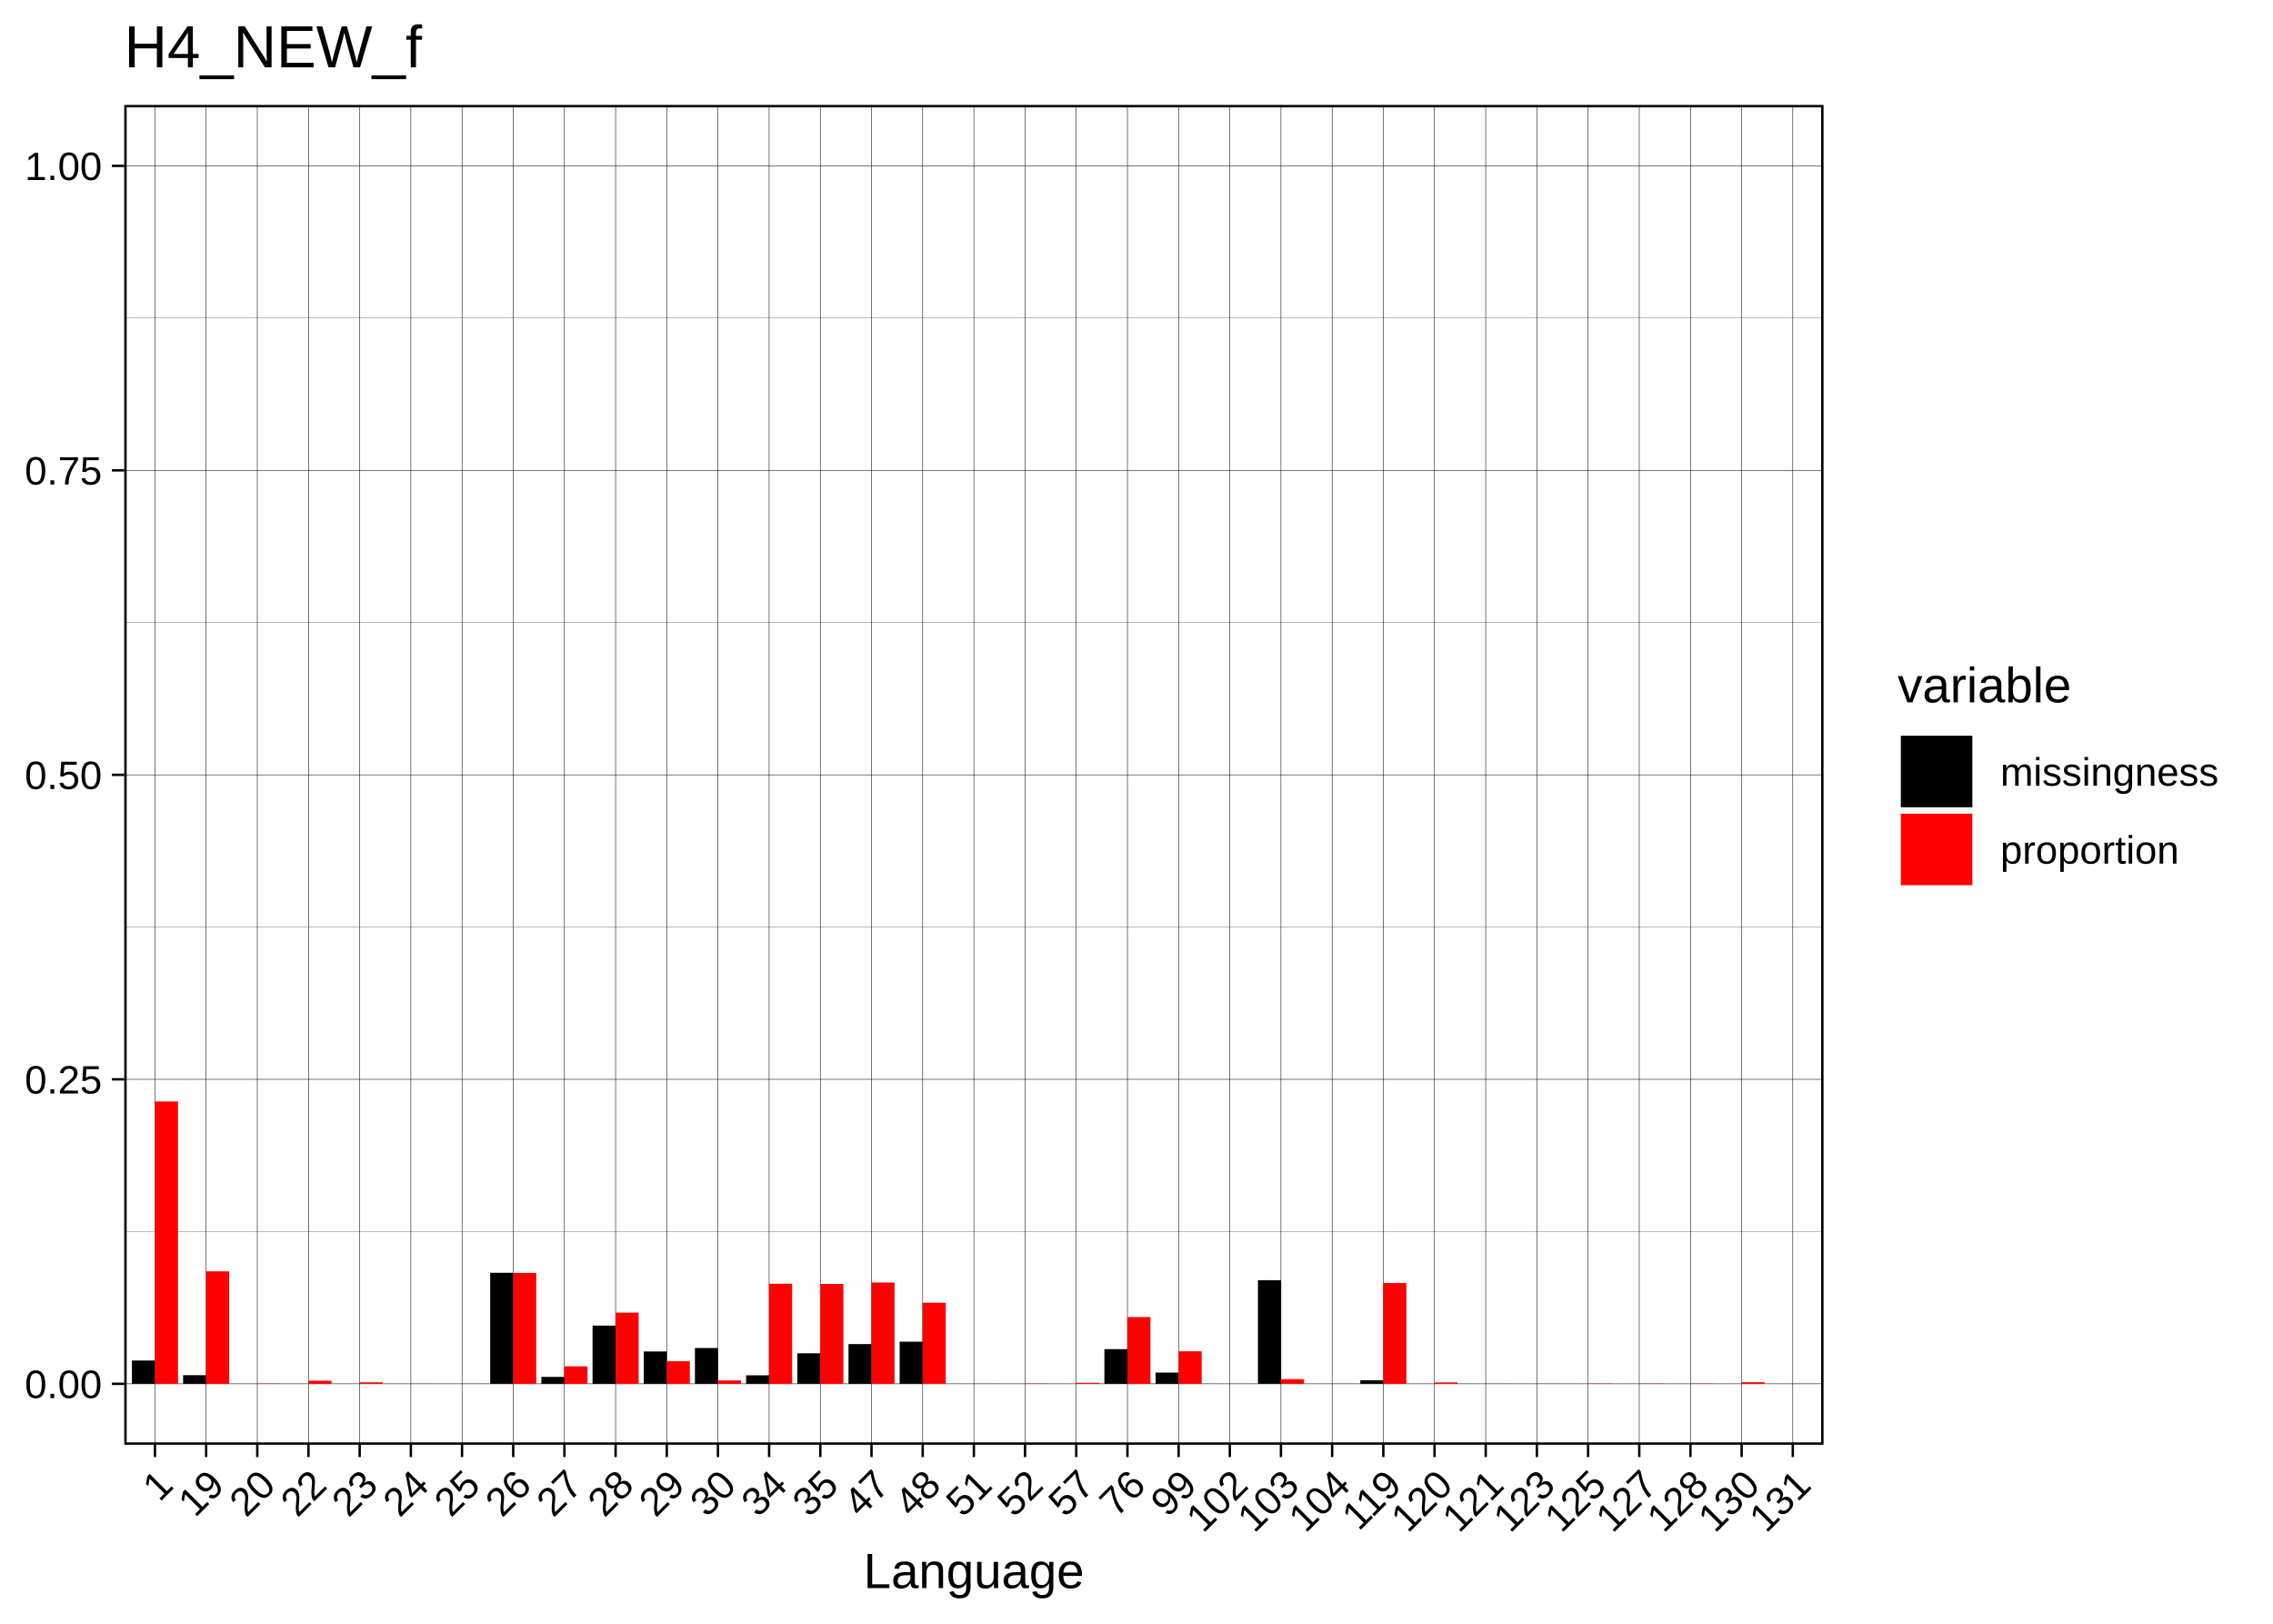
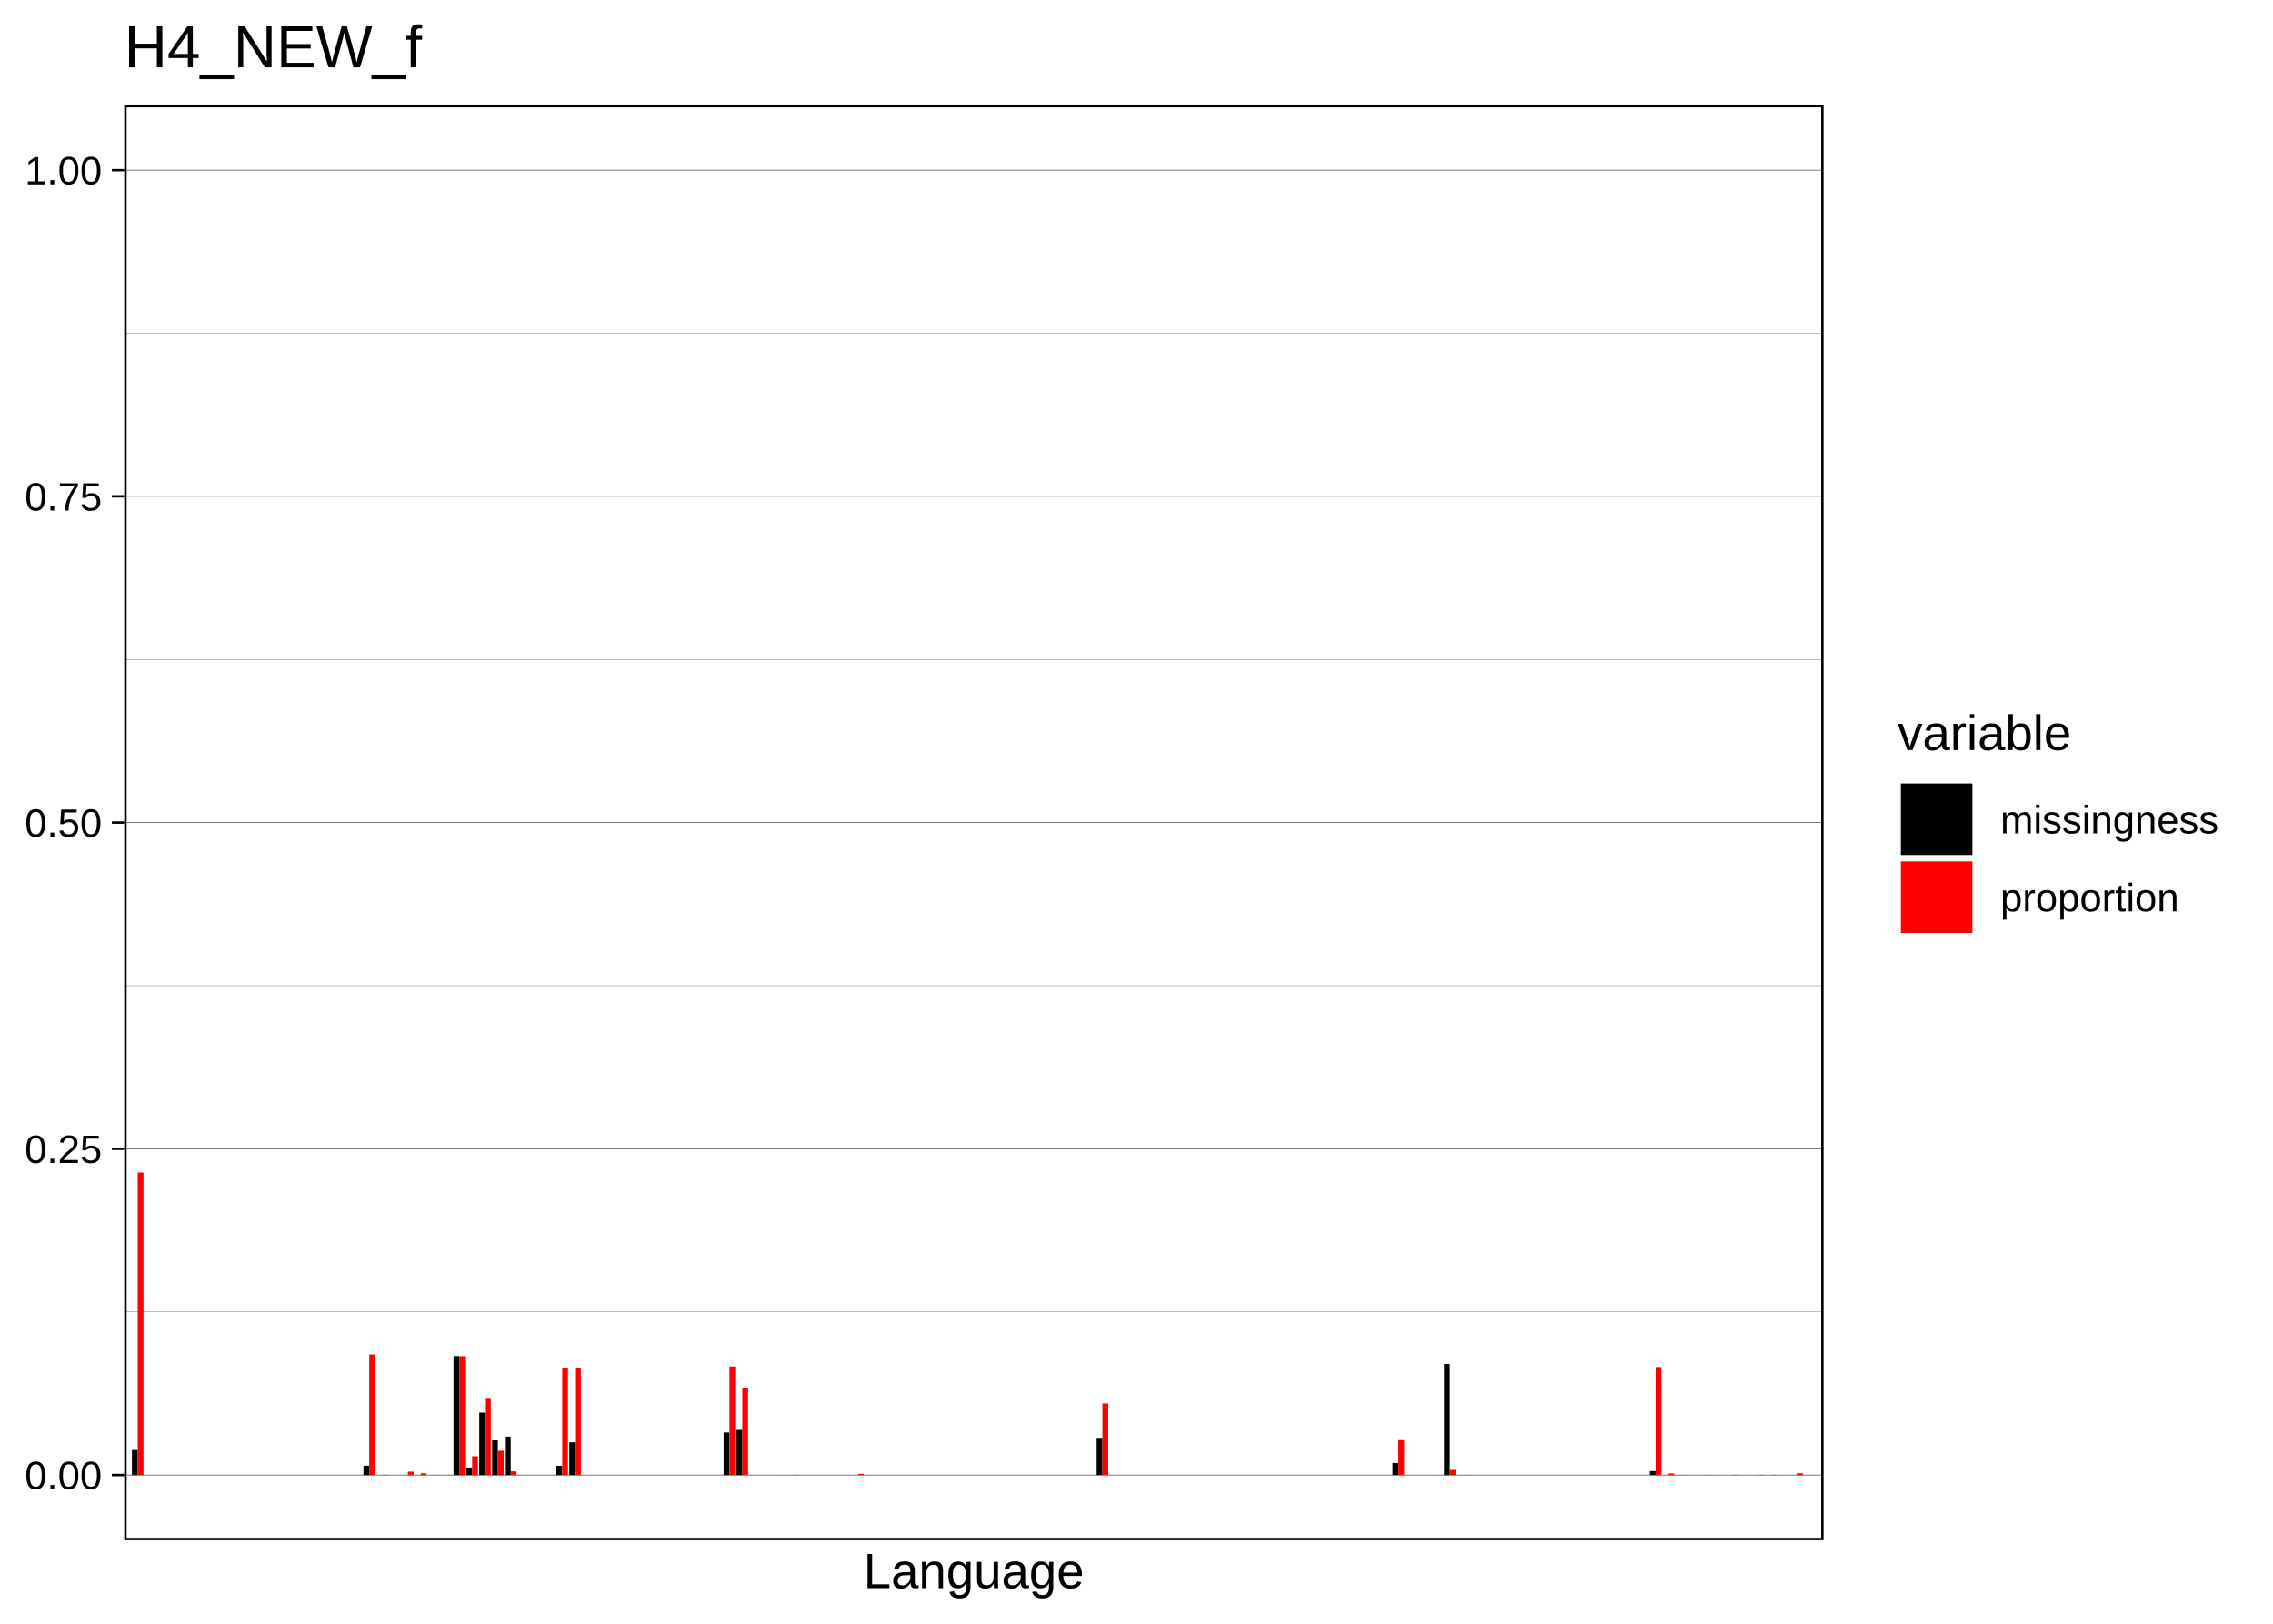
<svg xmlns="http://www.w3.org/2000/svg" class="svglite" width="504.00pt" height="360.00pt" viewBox="0 0 504.00 360.00">
  <defs>
    <style type="text/css">
    .svglite line, .svglite polyline, .svglite polygon, .svglite path, .svglite rect, .svglite circle {
      fill: none;
      stroke: #000000;
      stroke-linecap: round;
      stroke-linejoin: round;
      stroke-miterlimit: 10.00;
    }
    .svglite text {
      white-space: pre;
    }
  </style>
  </defs>
  <rect width="100%" height="100%" style="stroke: none; fill: #FFFFFF;" />
  <defs>
    <clipPath id="cpMC4wMHw1MDQuMDB8MC4wMHwzNjAuMDA=">
      <rect x="0.00" y="0.00" width="504.00" height="360.00" />
    </clipPath>
  </defs>
  <g clip-path="url(#cpMC4wMHw1MDQuMDB8MC4wMHwzNjAuMDA=)">
    <rect x="0" y="0.00" width="504.00" height="360.00" style="stroke-width: 1.07; stroke: #FFFFFF; fill: #FFFFFF;" />
  </g>
  <defs>
-     <clipPath id="cpMjcuNTV8NDA0LjMzfDIzLjI3fDMyMC4zMQ==">
-       <rect x="27.55" y="23.27" width="376.79" height="297.05" />
+     <clipPath id="cpMjcuNTV8NDA0LjMzfDIzLjI3fDM0MS40OA==">
+       <rect x="27.55" y="23.27" width="376.79" height="318.22" />
    </clipPath>
  </defs>
-   <g clip-path="url(#cpMjcuNTV8NDA0LjMzfDIzLjI3fDMyMC4zMQ==)">
-     <rect x="27.55" y="23.27" width="376.79" height="297.05" style="stroke-width: 1.07; stroke: none; fill: #FFFFFF;" />
-     <polyline points="27.55,273.05 404.33,273.05 " style="stroke-width: 0.053; stroke-linecap: butt;" />
-     <polyline points="27.55,205.54 404.33,205.54 " style="stroke-width: 0.053; stroke-linecap: butt;" />
-     <polyline points="27.55,138.03 404.33,138.03 " style="stroke-width: 0.053; stroke-linecap: butt;" />
-     <polyline points="27.55,70.52 404.33,70.52 " style="stroke-width: 0.053; stroke-linecap: butt;" />
-     <polyline points="27.55,306.81 404.33,306.81 " style="stroke-width: 0.11; stroke-linecap: butt;" />
-     <polyline points="27.55,239.30 404.33,239.30 " style="stroke-width: 0.11; stroke-linecap: butt;" />
-     <polyline points="27.55,171.79 404.33,171.79 " style="stroke-width: 0.11; stroke-linecap: butt;" />
-     <polyline points="27.55,104.28 404.33,104.28 " style="stroke-width: 0.11; stroke-linecap: butt;" />
-     <polyline points="27.55,36.77 404.33,36.77 " style="stroke-width: 0.11; stroke-linecap: butt;" />
-     <polyline points="34.36,320.31 34.36,23.27 " style="stroke-width: 0.11; stroke-linecap: butt;" />
-     <polyline points="45.71,320.31 45.71,23.27 " style="stroke-width: 0.11; stroke-linecap: butt;" />
-     <polyline points="57.05,320.31 57.05,23.27 " style="stroke-width: 0.11; stroke-linecap: butt;" />
-     <polyline points="68.40,320.31 68.40,23.27 " style="stroke-width: 0.11; stroke-linecap: butt;" />
-     <polyline points="79.75,320.31 79.75,23.27 " style="stroke-width: 0.11; stroke-linecap: butt;" />
-     <polyline points="91.10,320.31 91.10,23.27 " style="stroke-width: 0.11; stroke-linecap: butt;" />
-     <polyline points="102.45,320.31 102.45,23.27 " style="stroke-width: 0.11; stroke-linecap: butt;" />
-     <polyline points="113.80,320.31 113.80,23.27 " style="stroke-width: 0.11; stroke-linecap: butt;" />
-     <polyline points="125.15,320.31 125.15,23.27 " style="stroke-width: 0.11; stroke-linecap: butt;" />
-     <polyline points="136.50,320.31 136.50,23.27 " style="stroke-width: 0.11; stroke-linecap: butt;" />
-     <polyline points="147.85,320.31 147.85,23.27 " style="stroke-width: 0.11; stroke-linecap: butt;" />
-     <polyline points="159.20,320.31 159.20,23.27 " style="stroke-width: 0.11; stroke-linecap: butt;" />
-     <polyline points="170.54,320.31 170.54,23.27 " style="stroke-width: 0.11; stroke-linecap: butt;" />
-     <polyline points="181.89,320.31 181.89,23.27 " style="stroke-width: 0.11; stroke-linecap: butt;" />
-     <polyline points="193.24,320.31 193.24,23.27 " style="stroke-width: 0.11; stroke-linecap: butt;" />
-     <polyline points="204.59,320.31 204.59,23.27 " style="stroke-width: 0.11; stroke-linecap: butt;" />
-     <polyline points="215.94,320.31 215.94,23.27 " style="stroke-width: 0.11; stroke-linecap: butt;" />
-     <polyline points="227.29,320.31 227.29,23.27 " style="stroke-width: 0.11; stroke-linecap: butt;" />
-     <polyline points="238.64,320.31 238.64,23.27 " style="stroke-width: 0.11; stroke-linecap: butt;" />
-     <polyline points="249.99,320.31 249.99,23.27 " style="stroke-width: 0.11; stroke-linecap: butt;" />
-     <polyline points="261.34,320.31 261.34,23.27 " style="stroke-width: 0.11; stroke-linecap: butt;" />
-     <polyline points="272.69,320.31 272.69,23.27 " style="stroke-width: 0.11; stroke-linecap: butt;" />
-     <polyline points="284.03,320.31 284.03,23.27 " style="stroke-width: 0.11; stroke-linecap: butt;" />
-     <polyline points="295.38,320.31 295.38,23.27 " style="stroke-width: 0.11; stroke-linecap: butt;" />
-     <polyline points="306.73,320.31 306.73,23.27 " style="stroke-width: 0.11; stroke-linecap: butt;" />
-     <polyline points="318.08,320.31 318.08,23.27 " style="stroke-width: 0.11; stroke-linecap: butt;" />
-     <polyline points="329.43,320.31 329.43,23.27 " style="stroke-width: 0.11; stroke-linecap: butt;" />
-     <polyline points="340.78,320.31 340.78,23.27 " style="stroke-width: 0.11; stroke-linecap: butt;" />
-     <polyline points="352.13,320.31 352.13,23.27 " style="stroke-width: 0.11; stroke-linecap: butt;" />
-     <polyline points="363.48,320.31 363.48,23.27 " style="stroke-width: 0.11; stroke-linecap: butt;" />
-     <polyline points="374.83,320.31 374.83,23.27 " style="stroke-width: 0.11; stroke-linecap: butt;" />
-     <polyline points="386.18,320.31 386.18,23.27 " style="stroke-width: 0.11; stroke-linecap: butt;" />
-     <polyline points="397.52,320.31 397.52,23.27 " style="stroke-width: 0.11; stroke-linecap: butt;" />
-     <rect x="244.88" y="299.12" width="5.11" height="7.69" style="stroke-width: 1.07; stroke: none; stroke-linecap: butt; stroke-linejoin: miter; fill: #000000;" />
-     <rect x="256.23" y="304.32" width="5.11" height="2.49" style="stroke-width: 1.07; stroke: none; stroke-linecap: butt; stroke-linejoin: miter; fill: #000000;" />
-     <rect x="278.93" y="283.83" width="5.11" height="22.98" style="stroke-width: 1.07; stroke: none; stroke-linecap: butt; stroke-linejoin: miter; fill: #000000;" />
-     <rect x="29.25" y="301.64" width="5.11" height="5.17" style="stroke-width: 1.07; stroke: none; stroke-linecap: butt; stroke-linejoin: miter; fill: #000000;" />
-     <rect x="40.60" y="304.89" width="5.11" height="1.92" style="stroke-width: 1.07; stroke: none; stroke-linecap: butt; stroke-linejoin: miter; fill: #000000;" />
-     <rect x="324.32" y="306.81" width="5.11" height="0.00" style="stroke-width: 1.07; stroke: none; stroke-linecap: butt; stroke-linejoin: miter; fill: #000000;" />
-     <rect x="347.02" y="306.81" width="5.11" height="0.00" style="stroke-width: 1.07; stroke: none; stroke-linecap: butt; stroke-linejoin: miter; fill: #000000;" />
-     <rect x="74.65" y="306.81" width="5.11" height="0.00" style="stroke-width: 1.07; stroke: none; stroke-linecap: butt; stroke-linejoin: miter; fill: #000000;" />
-     <rect x="358.37" y="306.81" width="5.11" height="0.00" style="stroke-width: 1.07; stroke: none; stroke-linecap: butt; stroke-linejoin: miter; fill: #000000;" />
-     <rect x="335.67" y="306.81" width="5.11" height="0.00" style="stroke-width: 1.07; stroke: none; stroke-linecap: butt; stroke-linejoin: miter; fill: #000000;" />
-     <rect x="108.69" y="282.19" width="5.11" height="24.62" style="stroke-width: 1.07; stroke: none; stroke-linecap: butt; stroke-linejoin: miter; fill: #000000;" />
-     <rect x="222.18" y="306.81" width="5.11" height="0.00" style="stroke-width: 1.07; stroke: none; stroke-linecap: butt; stroke-linejoin: miter; fill: #000000;" />
-     <rect x="210.83" y="306.81" width="5.11" height="0.00" style="stroke-width: 1.07; stroke: none; stroke-linecap: butt; stroke-linejoin: miter; fill: #000000;" />
-     <rect x="369.72" y="306.81" width="5.11" height="0.00" style="stroke-width: 1.07; stroke: none; stroke-linecap: butt; stroke-linejoin: miter; fill: #000000;" />
-     <rect x="233.53" y="306.81" width="5.11" height="0.00" style="stroke-width: 1.07; stroke: none; stroke-linecap: butt; stroke-linejoin: miter; fill: #000000;" />
-     <rect x="290.28" y="306.81" width="5.11" height="0.00" style="stroke-width: 1.07; stroke: none; stroke-linecap: butt; stroke-linejoin: miter; fill: #000000;" />
-     <rect x="63.30" y="306.81" width="5.11" height="0.00" style="stroke-width: 1.07; stroke: none; stroke-linecap: butt; stroke-linejoin: miter; fill: #000000;" />
-     <rect x="381.07" y="306.81" width="5.11" height="0.00" style="stroke-width: 1.07; stroke: none; stroke-linecap: butt; stroke-linejoin: miter; fill: #000000;" />
-     <rect x="392.42" y="306.81" width="5.11" height="0.00" style="stroke-width: 1.07; stroke: none; stroke-linecap: butt; stroke-linejoin: miter; fill: #000000;" />
-     <rect x="97.34" y="306.81" width="5.11" height="0.00" style="stroke-width: 1.07; stroke: none; stroke-linecap: butt; stroke-linejoin: miter; fill: #000000;" />
-     <rect x="85.99" y="306.81" width="5.11" height="0.00" style="stroke-width: 1.07; stroke: none; stroke-linecap: butt; stroke-linejoin: miter; fill: #000000;" />
-     <rect x="51.95" y="306.81" width="5.11" height="0.00" style="stroke-width: 1.07; stroke: none; stroke-linecap: butt; stroke-linejoin: miter; fill: #000000;" />
-     <rect x="267.58" y="306.81" width="5.11" height="0.00" style="stroke-width: 1.07; stroke: none; stroke-linecap: butt; stroke-linejoin: miter; fill: #000000;" />
-     <rect x="312.97" y="306.81" width="5.11" height="0.00" style="stroke-width: 1.07; stroke: none; stroke-linecap: butt; stroke-linejoin: miter; fill: #000000;" />
-     <rect x="301.63" y="306.01" width="5.11" height="0.80" style="stroke-width: 1.07; stroke: none; stroke-linecap: butt; stroke-linejoin: miter; fill: #000000;" />
-     <rect x="188.14" y="298.00" width="5.11" height="8.81" style="stroke-width: 1.07; stroke: none; stroke-linecap: butt; stroke-linejoin: miter; fill: #000000;" />
-     <rect x="120.04" y="305.27" width="5.11" height="1.54" style="stroke-width: 1.07; stroke: none; stroke-linecap: butt; stroke-linejoin: miter; fill: #000000;" />
-     <rect x="199.48" y="297.47" width="5.11" height="9.33" style="stroke-width: 1.07; stroke: none; stroke-linecap: butt; stroke-linejoin: miter; fill: #000000;" />
-     <rect x="131.39" y="293.90" width="5.11" height="12.91" style="stroke-width: 1.07; stroke: none; stroke-linecap: butt; stroke-linejoin: miter; fill: #000000;" />
-     <rect x="142.74" y="299.64" width="5.11" height="7.17" style="stroke-width: 1.07; stroke: none; stroke-linecap: butt; stroke-linejoin: miter; fill: #000000;" />
-     <rect x="154.09" y="298.87" width="5.11" height="7.94" style="stroke-width: 1.07; stroke: none; stroke-linecap: butt; stroke-linejoin: miter; fill: #000000;" />
-     <rect x="165.44" y="304.92" width="5.11" height="1.89" style="stroke-width: 1.07; stroke: none; stroke-linecap: butt; stroke-linejoin: miter; fill: #000000;" />
-     <rect x="176.79" y="300.04" width="5.11" height="6.76" style="stroke-width: 1.07; stroke: none; stroke-linecap: butt; stroke-linejoin: miter; fill: #000000;" />
-     <rect x="249.99" y="292.01" width="5.11" height="14.80" style="stroke-width: 1.07; stroke: none; stroke-linecap: butt; stroke-linejoin: miter; fill: #FF0000;" />
-     <rect x="261.34" y="299.60" width="5.11" height="7.21" style="stroke-width: 1.07; stroke: none; stroke-linecap: butt; stroke-linejoin: miter; fill: #FF0000;" />
-     <rect x="284.03" y="305.77" width="5.11" height="1.04" style="stroke-width: 1.07; stroke: none; stroke-linecap: butt; stroke-linejoin: miter; fill: #FF0000;" />
-     <rect x="34.36" y="244.21" width="5.11" height="62.60" style="stroke-width: 1.07; stroke: none; stroke-linecap: butt; stroke-linejoin: miter; fill: #FF0000;" />
-     <rect x="45.71" y="281.87" width="5.11" height="24.94" style="stroke-width: 1.07; stroke: none; stroke-linecap: butt; stroke-linejoin: miter; fill: #FF0000;" />
-     <rect x="329.43" y="306.79" width="5.11" height="0.022" style="stroke-width: 1.07; stroke: none; stroke-linecap: butt; stroke-linejoin: miter; fill: #FF0000;" />
-     <rect x="352.13" y="306.77" width="5.11" height="0.044" style="stroke-width: 1.07; stroke: none; stroke-linecap: butt; stroke-linejoin: miter; fill: #FF0000;" />
-     <rect x="79.75" y="306.48" width="5.11" height="0.33" style="stroke-width: 1.07; stroke: none; stroke-linecap: butt; stroke-linejoin: miter; fill: #FF0000;" />
-     <rect x="363.48" y="306.77" width="5.11" height="0.044" style="stroke-width: 1.07; stroke: none; stroke-linecap: butt; stroke-linejoin: miter; fill: #FF0000;" />
-     <rect x="340.78" y="306.79" width="5.11" height="0.022" style="stroke-width: 1.07; stroke: none; stroke-linecap: butt; stroke-linejoin: miter; fill: #FF0000;" />
-     <rect x="113.80" y="282.22" width="5.11" height="24.59" style="stroke-width: 1.07; stroke: none; stroke-linecap: butt; stroke-linejoin: miter; fill: #FF0000;" />
-     <rect x="227.29" y="306.77" width="5.11" height="0.044" style="stroke-width: 1.07; stroke: none; stroke-linecap: butt; stroke-linejoin: miter; fill: #FF0000;" />
-     <rect x="215.94" y="306.79" width="5.11" height="0.022" style="stroke-width: 1.07; stroke: none; stroke-linecap: butt; stroke-linejoin: miter; fill: #FF0000;" />
-     <rect x="374.83" y="306.77" width="5.11" height="0.044" style="stroke-width: 1.07; stroke: none; stroke-linecap: butt; stroke-linejoin: miter; fill: #FF0000;" />
-     <rect x="238.64" y="306.59" width="5.11" height="0.22" style="stroke-width: 1.07; stroke: none; stroke-linecap: butt; stroke-linejoin: miter; fill: #FF0000;" />
-     <rect x="295.38" y="306.79" width="5.11" height="0.022" style="stroke-width: 1.07; stroke: none; stroke-linecap: butt; stroke-linejoin: miter; fill: #FF0000;" />
-     <rect x="68.40" y="306.12" width="5.11" height="0.69" style="stroke-width: 1.07; stroke: none; stroke-linecap: butt; stroke-linejoin: miter; fill: #FF0000;" />
-     <rect x="386.18" y="306.45" width="5.11" height="0.36" style="stroke-width: 1.07; stroke: none; stroke-linecap: butt; stroke-linejoin: miter; fill: #FF0000;" />
-     <rect x="397.52" y="306.79" width="5.11" height="0.022" style="stroke-width: 1.07; stroke: none; stroke-linecap: butt; stroke-linejoin: miter; fill: #FF0000;" />
-     <rect x="102.45" y="306.79" width="5.11" height="0.022" style="stroke-width: 1.07; stroke: none; stroke-linecap: butt; stroke-linejoin: miter; fill: #FF0000;" />
-     <rect x="91.10" y="306.79" width="5.11" height="0.022" style="stroke-width: 1.07; stroke: none; stroke-linecap: butt; stroke-linejoin: miter; fill: #FF0000;" />
-     <rect x="57.05" y="306.77" width="5.11" height="0.044" style="stroke-width: 1.07; stroke: none; stroke-linecap: butt; stroke-linejoin: miter; fill: #FF0000;" />
-     <rect x="272.69" y="306.79" width="5.11" height="0.022" style="stroke-width: 1.07; stroke: none; stroke-linecap: butt; stroke-linejoin: miter; fill: #FF0000;" />
-     <rect x="318.08" y="306.50" width="5.11" height="0.31" style="stroke-width: 1.07; stroke: none; stroke-linecap: butt; stroke-linejoin: miter; fill: #FF0000;" />
-     <rect x="306.73" y="284.46" width="5.11" height="22.35" style="stroke-width: 1.07; stroke: none; stroke-linecap: butt; stroke-linejoin: miter; fill: #FF0000;" />
-     <rect x="193.24" y="284.35" width="5.11" height="22.46" style="stroke-width: 1.07; stroke: none; stroke-linecap: butt; stroke-linejoin: miter; fill: #FF0000;" />
-     <rect x="125.15" y="302.93" width="5.11" height="3.88" style="stroke-width: 1.07; stroke: none; stroke-linecap: butt; stroke-linejoin: miter; fill: #FF0000;" />
-     <rect x="204.59" y="288.83" width="5.11" height="17.97" style="stroke-width: 1.07; stroke: none; stroke-linecap: butt; stroke-linejoin: miter; fill: #FF0000;" />
-     <rect x="136.50" y="291.03" width="5.11" height="15.78" style="stroke-width: 1.07; stroke: none; stroke-linecap: butt; stroke-linejoin: miter; fill: #FF0000;" />
-     <rect x="147.85" y="301.79" width="5.11" height="5.02" style="stroke-width: 1.07; stroke: none; stroke-linecap: butt; stroke-linejoin: miter; fill: #FF0000;" />
-     <rect x="159.20" y="306.06" width="5.11" height="0.75" style="stroke-width: 1.07; stroke: none; stroke-linecap: butt; stroke-linejoin: miter; fill: #FF0000;" />
-     <rect x="170.54" y="284.62" width="5.11" height="22.19" style="stroke-width: 1.07; stroke: none; stroke-linecap: butt; stroke-linejoin: miter; fill: #FF0000;" />
-     <rect x="181.89" y="284.66" width="5.11" height="22.15" style="stroke-width: 1.07; stroke: none; stroke-linecap: butt; stroke-linejoin: miter; fill: #FF0000;" />
-     <rect x="27.55" y="23.27" width="376.79" height="297.05" style="stroke-width: 1.07;" />
+   <g clip-path="url(#cpMjcuNTV8NDA0LjMzfDIzLjI3fDM0MS40OA==)">
+     <rect x="27.55" y="23.27" width="376.79" height="318.22" style="stroke-width: 1.07; stroke: none; fill: #FFFFFF;" />
+     <polyline points="27.55,290.86 404.33,290.86 " style="stroke-width: 0.053; stroke-linecap: butt;" />
+     <polyline points="27.55,218.54 404.33,218.54 " style="stroke-width: 0.053; stroke-linecap: butt;" />
+     <polyline points="27.55,146.21 404.33,146.21 " style="stroke-width: 0.053; stroke-linecap: butt;" />
+     <polyline points="27.55,73.89 404.33,73.89 " style="stroke-width: 0.053; stroke-linecap: butt;" />
+     <polyline points="27.55,327.02 404.33,327.02 " style="stroke-width: 0.11; stroke-linecap: butt;" />
+     <polyline points="27.55,254.70 404.33,254.70 " style="stroke-width: 0.11; stroke-linecap: butt;" />
+     <polyline points="27.55,182.37 404.33,182.37 " style="stroke-width: 0.11; stroke-linecap: butt;" />
+     <polyline points="27.55,110.05 404.33,110.05 " style="stroke-width: 0.11; stroke-linecap: butt;" />
+     <polyline points="27.55,37.73 404.33,37.73 " style="stroke-width: 0.11; stroke-linecap: butt;" />
+     <rect x="243.18" y="318.78" width="1.28" height="8.24" style="stroke-width: 1.07; stroke: none; stroke-linecap: butt; stroke-linejoin: miter; fill: #000000;" />
+     <rect x="308.78" y="324.35" width="1.28" height="2.67" style="stroke-width: 1.07; stroke: none; stroke-linecap: butt; stroke-linejoin: miter; fill: #000000;" />
+     <rect x="320.19" y="302.40" width="1.28" height="24.62" style="stroke-width: 1.07; stroke: none; stroke-linecap: butt; stroke-linejoin: miter; fill: #000000;" />
+     <rect x="29.26" y="321.48" width="1.28" height="5.54" style="stroke-width: 1.07; stroke: none; stroke-linecap: butt; stroke-linejoin: miter; fill: #000000;" />
+     <rect x="80.60" y="324.96" width="1.28" height="2.06" style="stroke-width: 1.07; stroke: none; stroke-linecap: butt; stroke-linejoin: miter; fill: #000000;" />
+     <rect x="371.53" y="327.02" width="1.28" height="0.00" style="stroke-width: 1.07; stroke: none; stroke-linecap: butt; stroke-linejoin: miter; fill: #000000;" />
+     <rect x="382.94" y="327.02" width="1.28" height="0.00" style="stroke-width: 1.07; stroke: none; stroke-linecap: butt; stroke-linejoin: miter; fill: #000000;" />
+     <rect x="92.01" y="327.02" width="1.28" height="0.00" style="stroke-width: 1.07; stroke: none; stroke-linecap: butt; stroke-linejoin: miter; fill: #000000;" />
+     <rect x="388.65" y="327.02" width="1.28" height="0.00" style="stroke-width: 1.07; stroke: none; stroke-linecap: butt; stroke-linejoin: miter; fill: #000000;" />
+     <rect x="377.24" y="327.02" width="1.28" height="0.00" style="stroke-width: 1.07; stroke: none; stroke-linecap: butt; stroke-linejoin: miter; fill: #000000;" />
+     <rect x="100.57" y="300.65" width="1.28" height="26.37" style="stroke-width: 1.07; stroke: none; stroke-linecap: butt; stroke-linejoin: miter; fill: #000000;" />
+     <rect x="174.73" y="327.02" width="1.28" height="0.00" style="stroke-width: 1.07; stroke: none; stroke-linecap: butt; stroke-linejoin: miter; fill: #000000;" />
+     <rect x="171.87" y="327.02" width="1.28" height="0.00" style="stroke-width: 1.07; stroke: none; stroke-linecap: butt; stroke-linejoin: miter; fill: #000000;" />
+     <rect x="391.50" y="327.02" width="1.28" height="0.00" style="stroke-width: 1.07; stroke: none; stroke-linecap: butt; stroke-linejoin: miter; fill: #000000;" />
+     <rect x="188.99" y="327.02" width="1.28" height="0.00" style="stroke-width: 1.07; stroke: none; stroke-linecap: butt; stroke-linejoin: miter; fill: #000000;" />
+     <rect x="323.04" y="327.02" width="1.28" height="0.00" style="stroke-width: 1.07; stroke: none; stroke-linecap: butt; stroke-linejoin: miter; fill: #000000;" />
+     <rect x="89.16" y="327.02" width="1.28" height="0.00" style="stroke-width: 1.07; stroke: none; stroke-linecap: butt; stroke-linejoin: miter; fill: #000000;" />
+     <rect x="397.20" y="327.02" width="1.28" height="0.00" style="stroke-width: 1.07; stroke: none; stroke-linecap: butt; stroke-linejoin: miter; fill: #000000;" />
+     <rect x="400.06" y="327.02" width="1.28" height="0.00" style="stroke-width: 1.07; stroke: none; stroke-linecap: butt; stroke-linejoin: miter; fill: #000000;" />
+     <rect x="97.71" y="327.02" width="1.28" height="0.00" style="stroke-width: 1.07; stroke: none; stroke-linecap: butt; stroke-linejoin: miter; fill: #000000;" />
+     <rect x="94.86" y="327.02" width="1.28" height="0.00" style="stroke-width: 1.07; stroke: none; stroke-linecap: butt; stroke-linejoin: miter; fill: #000000;" />
+     <rect x="83.45" y="327.02" width="1.28" height="0.00" style="stroke-width: 1.07; stroke: none; stroke-linecap: butt; stroke-linejoin: miter; fill: #000000;" />
+     <rect x="317.34" y="327.02" width="1.28" height="0.00" style="stroke-width: 1.07; stroke: none; stroke-linecap: butt; stroke-linejoin: miter; fill: #000000;" />
+     <rect x="368.68" y="327.02" width="1.28" height="0.00" style="stroke-width: 1.07; stroke: none; stroke-linecap: butt; stroke-linejoin: miter; fill: #000000;" />
+     <rect x="365.83" y="326.16" width="1.28" height="0.86" style="stroke-width: 1.07; stroke: none; stroke-linecap: butt; stroke-linejoin: miter; fill: #000000;" />
+     <rect x="160.46" y="317.59" width="1.28" height="9.43" style="stroke-width: 1.07; stroke: none; stroke-linecap: butt; stroke-linejoin: miter; fill: #000000;" />
+     <rect x="103.42" y="325.37" width="1.28" height="1.65" style="stroke-width: 1.07; stroke: none; stroke-linecap: butt; stroke-linejoin: miter; fill: #000000;" />
+     <rect x="163.32" y="317.02" width="1.28" height="10.00" style="stroke-width: 1.07; stroke: none; stroke-linecap: butt; stroke-linejoin: miter; fill: #000000;" />
+     <rect x="106.27" y="313.19" width="1.28" height="13.83" style="stroke-width: 1.07; stroke: none; stroke-linecap: butt; stroke-linejoin: miter; fill: #000000;" />
+     <rect x="109.12" y="319.34" width="1.28" height="7.68" style="stroke-width: 1.07; stroke: none; stroke-linecap: butt; stroke-linejoin: miter; fill: #000000;" />
+     <rect x="111.97" y="318.51" width="1.28" height="8.51" style="stroke-width: 1.07; stroke: none; stroke-linecap: butt; stroke-linejoin: miter; fill: #000000;" />
+     <rect x="123.38" y="324.99" width="1.28" height="2.03" style="stroke-width: 1.07; stroke: none; stroke-linecap: butt; stroke-linejoin: miter; fill: #000000;" />
+     <rect x="126.24" y="319.77" width="1.28" height="7.25" style="stroke-width: 1.07; stroke: none; stroke-linecap: butt; stroke-linejoin: miter; fill: #000000;" />
+     <rect x="244.46" y="311.16" width="1.28" height="15.86" style="stroke-width: 1.07; stroke: none; stroke-linecap: butt; stroke-linejoin: miter; fill: #FF0000;" />
+     <rect x="310.07" y="319.29" width="1.28" height="7.73" style="stroke-width: 1.07; stroke: none; stroke-linecap: butt; stroke-linejoin: miter; fill: #FF0000;" />
+     <rect x="321.48" y="325.90" width="1.28" height="1.12" style="stroke-width: 1.07; stroke: none; stroke-linecap: butt; stroke-linejoin: miter; fill: #FF0000;" />
+     <rect x="30.54" y="259.96" width="1.28" height="67.06" style="stroke-width: 1.07; stroke: none; stroke-linecap: butt; stroke-linejoin: miter; fill: #FF0000;" />
+     <rect x="81.88" y="300.30" width="1.28" height="26.72" style="stroke-width: 1.07; stroke: none; stroke-linecap: butt; stroke-linejoin: miter; fill: #FF0000;" />
+     <rect x="372.82" y="327.00" width="1.28" height="0.024" style="stroke-width: 1.07; stroke: none; stroke-linecap: butt; stroke-linejoin: miter; fill: #FF0000;" />
+     <rect x="384.23" y="326.97" width="1.28" height="0.048" style="stroke-width: 1.07; stroke: none; stroke-linecap: butt; stroke-linejoin: miter; fill: #FF0000;" />
+     <rect x="93.29" y="326.66" width="1.28" height="0.36" style="stroke-width: 1.07; stroke: none; stroke-linecap: butt; stroke-linejoin: miter; fill: #FF0000;" />
+     <rect x="389.93" y="326.97" width="1.28" height="0.048" style="stroke-width: 1.07; stroke: none; stroke-linecap: butt; stroke-linejoin: miter; fill: #FF0000;" />
+     <rect x="378.52" y="327.00" width="1.28" height="0.024" style="stroke-width: 1.07; stroke: none; stroke-linecap: butt; stroke-linejoin: miter; fill: #FF0000;" />
+     <rect x="101.85" y="300.68" width="1.28" height="26.34" style="stroke-width: 1.07; stroke: none; stroke-linecap: butt; stroke-linejoin: miter; fill: #FF0000;" />
+     <rect x="176.01" y="326.97" width="1.28" height="0.048" style="stroke-width: 1.07; stroke: none; stroke-linecap: butt; stroke-linejoin: miter; fill: #FF0000;" />
+     <rect x="173.16" y="327.00" width="1.28" height="0.024" style="stroke-width: 1.07; stroke: none; stroke-linecap: butt; stroke-linejoin: miter; fill: #FF0000;" />
+     <rect x="392.78" y="326.97" width="1.28" height="0.048" style="stroke-width: 1.07; stroke: none; stroke-linecap: butt; stroke-linejoin: miter; fill: #FF0000;" />
+     <rect x="190.27" y="326.78" width="1.28" height="0.24" style="stroke-width: 1.07; stroke: none; stroke-linecap: butt; stroke-linejoin: miter; fill: #FF0000;" />
+     <rect x="324.33" y="327.00" width="1.28" height="0.024" style="stroke-width: 1.07; stroke: none; stroke-linecap: butt; stroke-linejoin: miter; fill: #FF0000;" />
+     <rect x="90.44" y="326.28" width="1.28" height="0.74" style="stroke-width: 1.07; stroke: none; stroke-linecap: butt; stroke-linejoin: miter; fill: #FF0000;" />
+     <rect x="398.49" y="326.64" width="1.28" height="0.38" style="stroke-width: 1.07; stroke: none; stroke-linecap: butt; stroke-linejoin: miter; fill: #FF0000;" />
+     <rect x="401.34" y="327.00" width="1.28" height="0.024" style="stroke-width: 1.07; stroke: none; stroke-linecap: butt; stroke-linejoin: miter; fill: #FF0000;" />
+     <rect x="99.00" y="327.00" width="1.28" height="0.024" style="stroke-width: 1.07; stroke: none; stroke-linecap: butt; stroke-linejoin: miter; fill: #FF0000;" />
+     <rect x="96.14" y="327.00" width="1.28" height="0.024" style="stroke-width: 1.07; stroke: none; stroke-linecap: butt; stroke-linejoin: miter; fill: #FF0000;" />
+     <rect x="84.74" y="326.97" width="1.28" height="0.048" style="stroke-width: 1.07; stroke: none; stroke-linecap: butt; stroke-linejoin: miter; fill: #FF0000;" />
+     <rect x="318.62" y="327.00" width="1.28" height="0.024" style="stroke-width: 1.07; stroke: none; stroke-linecap: butt; stroke-linejoin: miter; fill: #FF0000;" />
+     <rect x="369.96" y="326.69" width="1.28" height="0.33" style="stroke-width: 1.07; stroke: none; stroke-linecap: butt; stroke-linejoin: miter; fill: #FF0000;" />
+     <rect x="367.11" y="303.08" width="1.28" height="23.94" style="stroke-width: 1.07; stroke: none; stroke-linecap: butt; stroke-linejoin: miter; fill: #FF0000;" />
+     <rect x="161.75" y="302.96" width="1.28" height="24.06" style="stroke-width: 1.07; stroke: none; stroke-linecap: butt; stroke-linejoin: miter; fill: #FF0000;" />
+     <rect x="104.70" y="322.86" width="1.28" height="4.16" style="stroke-width: 1.07; stroke: none; stroke-linecap: butt; stroke-linejoin: miter; fill: #FF0000;" />
+     <rect x="164.60" y="307.76" width="1.28" height="19.26" style="stroke-width: 1.07; stroke: none; stroke-linecap: butt; stroke-linejoin: miter; fill: #FF0000;" />
+     <rect x="107.55" y="310.12" width="1.28" height="16.90" style="stroke-width: 1.07; stroke: none; stroke-linecap: butt; stroke-linejoin: miter; fill: #FF0000;" />
+     <rect x="110.41" y="321.65" width="1.28" height="5.37" style="stroke-width: 1.07; stroke: none; stroke-linecap: butt; stroke-linejoin: miter; fill: #FF0000;" />
+     <rect x="113.26" y="326.21" width="1.28" height="0.81" style="stroke-width: 1.07; stroke: none; stroke-linecap: butt; stroke-linejoin: miter; fill: #FF0000;" />
+     <rect x="124.67" y="303.25" width="1.28" height="23.77" style="stroke-width: 1.07; stroke: none; stroke-linecap: butt; stroke-linejoin: miter; fill: #FF0000;" />
+     <rect x="127.52" y="303.29" width="1.28" height="23.73" style="stroke-width: 1.07; stroke: none; stroke-linecap: butt; stroke-linejoin: miter; fill: #FF0000;" />
+     <rect x="27.55" y="23.27" width="376.79" height="318.22" style="stroke-width: 1.07;" />
  </g>
  <g clip-path="url(#cpMC4wMHw1MDQuMDB8MC4wMHwzNjAuMDA=)">
-     <text x="22.62" y="309.96" text-anchor="end" style="font-size: 8.80px; font-family: &quot;Arial&quot;;" textLength="17.14px" lengthAdjust="spacingAndGlyphs">0.00</text>
-     <text x="22.62" y="242.45" text-anchor="end" style="font-size: 8.80px; font-family: &quot;Arial&quot;;" textLength="17.14px" lengthAdjust="spacingAndGlyphs">0.25</text>
-     <text x="22.62" y="174.94" text-anchor="end" style="font-size: 8.80px; font-family: &quot;Arial&quot;;" textLength="17.14px" lengthAdjust="spacingAndGlyphs">0.50</text>
-     <text x="22.62" y="107.43" text-anchor="end" style="font-size: 8.80px; font-family: &quot;Arial&quot;;" textLength="17.14px" lengthAdjust="spacingAndGlyphs">0.75</text>
-     <text x="22.62" y="39.92" text-anchor="end" style="font-size: 8.80px; font-family: &quot;Arial&quot;;" textLength="17.14px" lengthAdjust="spacingAndGlyphs">1.00</text>
-     <polyline points="24.81,306.81 27.55,306.81 " style="stroke-width: 0.53; stroke-linecap: butt;" />
-     <polyline points="24.81,239.30 27.55,239.30 " style="stroke-width: 0.53; stroke-linecap: butt;" />
-     <polyline points="24.81,171.79 27.55,171.79 " style="stroke-width: 0.53; stroke-linecap: butt;" />
-     <polyline points="24.81,104.28 27.55,104.28 " style="stroke-width: 0.53; stroke-linecap: butt;" />
-     <polyline points="24.81,36.77 27.55,36.77 " style="stroke-width: 0.53; stroke-linecap: butt;" />
-     <polyline points="34.36,323.05 34.36,320.31 " style="stroke-width: 0.53; stroke-linecap: butt;" />
-     <polyline points="45.71,323.05 45.71,320.31 " style="stroke-width: 0.53; stroke-linecap: butt;" />
-     <polyline points="57.05,323.05 57.05,320.31 " style="stroke-width: 0.53; stroke-linecap: butt;" />
-     <polyline points="68.40,323.05 68.40,320.31 " style="stroke-width: 0.53; stroke-linecap: butt;" />
-     <polyline points="79.75,323.05 79.75,320.31 " style="stroke-width: 0.53; stroke-linecap: butt;" />
-     <polyline points="91.10,323.05 91.10,320.31 " style="stroke-width: 0.53; stroke-linecap: butt;" />
-     <polyline points="102.45,323.05 102.45,320.31 " style="stroke-width: 0.53; stroke-linecap: butt;" />
-     <polyline points="113.80,323.05 113.80,320.31 " style="stroke-width: 0.53; stroke-linecap: butt;" />
-     <polyline points="125.15,323.05 125.15,320.31 " style="stroke-width: 0.53; stroke-linecap: butt;" />
-     <polyline points="136.50,323.05 136.50,320.31 " style="stroke-width: 0.53; stroke-linecap: butt;" />
-     <polyline points="147.85,323.05 147.85,320.31 " style="stroke-width: 0.53; stroke-linecap: butt;" />
-     <polyline points="159.20,323.05 159.20,320.31 " style="stroke-width: 0.53; stroke-linecap: butt;" />
-     <polyline points="170.54,323.05 170.54,320.31 " style="stroke-width: 0.53; stroke-linecap: butt;" />
-     <polyline points="181.89,323.05 181.89,320.31 " style="stroke-width: 0.53; stroke-linecap: butt;" />
-     <polyline points="193.24,323.05 193.24,320.31 " style="stroke-width: 0.53; stroke-linecap: butt;" />
-     <polyline points="204.59,323.05 204.59,320.31 " style="stroke-width: 0.53; stroke-linecap: butt;" />
-     <polyline points="215.94,323.05 215.94,320.31 " style="stroke-width: 0.53; stroke-linecap: butt;" />
-     <polyline points="227.29,323.05 227.29,320.31 " style="stroke-width: 0.53; stroke-linecap: butt;" />
-     <polyline points="238.64,323.05 238.64,320.31 " style="stroke-width: 0.53; stroke-linecap: butt;" />
-     <polyline points="249.99,323.05 249.99,320.31 " style="stroke-width: 0.53; stroke-linecap: butt;" />
-     <polyline points="261.34,323.05 261.34,320.31 " style="stroke-width: 0.53; stroke-linecap: butt;" />
-     <polyline points="272.69,323.05 272.69,320.31 " style="stroke-width: 0.53; stroke-linecap: butt;" />
-     <polyline points="284.03,323.05 284.03,320.31 " style="stroke-width: 0.53; stroke-linecap: butt;" />
-     <polyline points="295.38,323.05 295.38,320.31 " style="stroke-width: 0.53; stroke-linecap: butt;" />
-     <polyline points="306.73,323.05 306.73,320.31 " style="stroke-width: 0.53; stroke-linecap: butt;" />
-     <polyline points="318.08,323.05 318.08,320.31 " style="stroke-width: 0.53; stroke-linecap: butt;" />
-     <polyline points="329.43,323.05 329.43,320.31 " style="stroke-width: 0.53; stroke-linecap: butt;" />
-     <polyline points="340.78,323.05 340.78,320.31 " style="stroke-width: 0.53; stroke-linecap: butt;" />
-     <polyline points="352.13,323.05 352.13,320.31 " style="stroke-width: 0.53; stroke-linecap: butt;" />
-     <polyline points="363.48,323.05 363.48,320.31 " style="stroke-width: 0.53; stroke-linecap: butt;" />
-     <polyline points="374.83,323.05 374.83,320.31 " style="stroke-width: 0.53; stroke-linecap: butt;" />
-     <polyline points="386.18,323.05 386.18,320.31 " style="stroke-width: 0.53; stroke-linecap: butt;" />
-     <polyline points="397.52,323.05 397.52,320.31 " style="stroke-width: 0.53; stroke-linecap: butt;" />
-     <text transform="translate(38.81,329.70) rotate(-45)" text-anchor="end" style="font-size: 8.80px; font-family: &quot;Arial&quot;;" textLength="4.90px" lengthAdjust="spacingAndGlyphs">1</text>
-     <text transform="translate(50.16,329.70) rotate(-45)" text-anchor="end" style="font-size: 8.80px; font-family: &quot;Arial&quot;;" textLength="9.79px" lengthAdjust="spacingAndGlyphs">19</text>
-     <text transform="translate(61.51,329.70) rotate(-45)" text-anchor="end" style="font-size: 8.80px; font-family: &quot;Arial&quot;;" textLength="9.79px" lengthAdjust="spacingAndGlyphs">20</text>
-     <text transform="translate(72.86,329.70) rotate(-45)" text-anchor="end" style="font-size: 8.80px; font-family: &quot;Arial&quot;;" textLength="9.79px" lengthAdjust="spacingAndGlyphs">22</text>
-     <text transform="translate(84.21,329.70) rotate(-45)" text-anchor="end" style="font-size: 8.80px; font-family: &quot;Arial&quot;;" textLength="9.79px" lengthAdjust="spacingAndGlyphs">23</text>
-     <text transform="translate(95.56,329.70) rotate(-45)" text-anchor="end" style="font-size: 8.80px; font-family: &quot;Arial&quot;;" textLength="9.79px" lengthAdjust="spacingAndGlyphs">24</text>
-     <text transform="translate(106.91,329.70) rotate(-45)" text-anchor="end" style="font-size: 8.80px; font-family: &quot;Arial&quot;;" textLength="9.79px" lengthAdjust="spacingAndGlyphs">25</text>
-     <text transform="translate(118.25,329.70) rotate(-45)" text-anchor="end" style="font-size: 8.80px; font-family: &quot;Arial&quot;;" textLength="9.79px" lengthAdjust="spacingAndGlyphs">26</text>
-     <text transform="translate(129.60,329.70) rotate(-45)" text-anchor="end" style="font-size: 8.80px; font-family: &quot;Arial&quot;;" textLength="9.79px" lengthAdjust="spacingAndGlyphs">27</text>
-     <text transform="translate(140.95,329.70) rotate(-45)" text-anchor="end" style="font-size: 8.80px; font-family: &quot;Arial&quot;;" textLength="9.79px" lengthAdjust="spacingAndGlyphs">28</text>
-     <text transform="translate(152.30,329.70) rotate(-45)" text-anchor="end" style="font-size: 8.80px; font-family: &quot;Arial&quot;;" textLength="9.79px" lengthAdjust="spacingAndGlyphs">29</text>
-     <text transform="translate(163.65,329.70) rotate(-45)" text-anchor="end" style="font-size: 8.80px; font-family: &quot;Arial&quot;;" textLength="9.79px" lengthAdjust="spacingAndGlyphs">30</text>
-     <text transform="translate(175.00,329.70) rotate(-45)" text-anchor="end" style="font-size: 8.80px; font-family: &quot;Arial&quot;;" textLength="9.79px" lengthAdjust="spacingAndGlyphs">34</text>
-     <text transform="translate(186.35,329.70) rotate(-45)" text-anchor="end" style="font-size: 8.80px; font-family: &quot;Arial&quot;;" textLength="9.79px" lengthAdjust="spacingAndGlyphs">35</text>
-     <text transform="translate(197.70,329.70) rotate(-45)" text-anchor="end" style="font-size: 8.80px; font-family: &quot;Arial&quot;;" textLength="9.79px" lengthAdjust="spacingAndGlyphs">47</text>
-     <text transform="translate(209.05,329.70) rotate(-45)" text-anchor="end" style="font-size: 8.80px; font-family: &quot;Arial&quot;;" textLength="9.79px" lengthAdjust="spacingAndGlyphs">48</text>
-     <text transform="translate(220.40,329.70) rotate(-45)" text-anchor="end" style="font-size: 8.80px; font-family: &quot;Arial&quot;;" textLength="9.79px" lengthAdjust="spacingAndGlyphs">51</text>
-     <text transform="translate(231.74,329.70) rotate(-45)" text-anchor="end" style="font-size: 8.80px; font-family: &quot;Arial&quot;;" textLength="9.79px" lengthAdjust="spacingAndGlyphs">52</text>
-     <text transform="translate(243.09,329.70) rotate(-45)" text-anchor="end" style="font-size: 8.80px; font-family: &quot;Arial&quot;;" textLength="9.79px" lengthAdjust="spacingAndGlyphs">57</text>
-     <text transform="translate(254.44,329.70) rotate(-45)" text-anchor="end" style="font-size: 8.80px; font-family: &quot;Arial&quot;;" textLength="9.79px" lengthAdjust="spacingAndGlyphs">76</text>
-     <text transform="translate(265.79,329.70) rotate(-45)" text-anchor="end" style="font-size: 8.80px; font-family: &quot;Arial&quot;;" textLength="9.79px" lengthAdjust="spacingAndGlyphs">99</text>
-     <text transform="translate(277.14,329.70) rotate(-45)" text-anchor="end" style="font-size: 8.80px; font-family: &quot;Arial&quot;;" textLength="14.69px" lengthAdjust="spacingAndGlyphs">102</text>
-     <text transform="translate(288.49,329.70) rotate(-45)" text-anchor="end" style="font-size: 8.80px; font-family: &quot;Arial&quot;;" textLength="14.69px" lengthAdjust="spacingAndGlyphs">103</text>
-     <text transform="translate(299.84,329.70) rotate(-45)" text-anchor="end" style="font-size: 8.80px; font-family: &quot;Arial&quot;;" textLength="14.69px" lengthAdjust="spacingAndGlyphs">104</text>
-     <text transform="translate(311.19,329.70) rotate(-45)" text-anchor="end" style="font-size: 8.80px; font-family: &quot;Arial&quot;;" textLength="14.03px" lengthAdjust="spacingAndGlyphs">119</text>
-     <text transform="translate(322.54,329.70) rotate(-45)" text-anchor="end" style="font-size: 8.80px; font-family: &quot;Arial&quot;;" textLength="14.69px" lengthAdjust="spacingAndGlyphs">120</text>
-     <text transform="translate(333.89,329.70) rotate(-45)" text-anchor="end" style="font-size: 8.80px; font-family: &quot;Arial&quot;;" textLength="14.69px" lengthAdjust="spacingAndGlyphs">121</text>
-     <text transform="translate(345.23,329.70) rotate(-45)" text-anchor="end" style="font-size: 8.80px; font-family: &quot;Arial&quot;;" textLength="14.69px" lengthAdjust="spacingAndGlyphs">123</text>
-     <text transform="translate(356.58,329.70) rotate(-45)" text-anchor="end" style="font-size: 8.80px; font-family: &quot;Arial&quot;;" textLength="14.69px" lengthAdjust="spacingAndGlyphs">125</text>
-     <text transform="translate(367.93,329.70) rotate(-45)" text-anchor="end" style="font-size: 8.80px; font-family: &quot;Arial&quot;;" textLength="14.69px" lengthAdjust="spacingAndGlyphs">127</text>
-     <text transform="translate(379.28,329.70) rotate(-45)" text-anchor="end" style="font-size: 8.80px; font-family: &quot;Arial&quot;;" textLength="14.69px" lengthAdjust="spacingAndGlyphs">128</text>
-     <text transform="translate(390.63,329.70) rotate(-45)" text-anchor="end" style="font-size: 8.80px; font-family: &quot;Arial&quot;;" textLength="14.69px" lengthAdjust="spacingAndGlyphs">130</text>
-     <text transform="translate(401.98,329.70) rotate(-45)" text-anchor="end" style="font-size: 8.80px; font-family: &quot;Arial&quot;;" textLength="14.69px" lengthAdjust="spacingAndGlyphs">131</text>
+     <text x="22.62" y="330.17" text-anchor="end" style="font-size: 8.80px; font-family: &quot;Arial&quot;;" textLength="17.14px" lengthAdjust="spacingAndGlyphs">0.00</text>
+     <text x="22.62" y="257.85" text-anchor="end" style="font-size: 8.80px; font-family: &quot;Arial&quot;;" textLength="17.14px" lengthAdjust="spacingAndGlyphs">0.25</text>
+     <text x="22.62" y="185.52" text-anchor="end" style="font-size: 8.80px; font-family: &quot;Arial&quot;;" textLength="17.14px" lengthAdjust="spacingAndGlyphs">0.50</text>
+     <text x="22.62" y="113.20" text-anchor="end" style="font-size: 8.80px; font-family: &quot;Arial&quot;;" textLength="17.14px" lengthAdjust="spacingAndGlyphs">0.75</text>
+     <text x="22.62" y="40.88" text-anchor="end" style="font-size: 8.80px; font-family: &quot;Arial&quot;;" textLength="17.14px" lengthAdjust="spacingAndGlyphs">1.00</text>
+     <polyline points="24.81,327.02 27.55,327.02 " style="stroke-width: 0.53; stroke-linecap: butt;" />
+     <polyline points="24.81,254.70 27.55,254.70 " style="stroke-width: 0.53; stroke-linecap: butt;" />
+     <polyline points="24.81,182.37 27.55,182.37 " style="stroke-width: 0.53; stroke-linecap: butt;" />
+     <polyline points="24.81,110.05 27.55,110.05 " style="stroke-width: 0.53; stroke-linecap: butt;" />
+     <polyline points="24.81,37.73 27.55,37.73 " style="stroke-width: 0.53; stroke-linecap: butt;" />
    <text x="215.94" y="352.10" text-anchor="middle" style="font-size: 11.00px; font-family: &quot;Arial&quot;;" textLength="48.96px" lengthAdjust="spacingAndGlyphs">Language</text>
-     <rect x="415.29" y="141.13" width="83.23" height="61.32" style="stroke-width: 1.07; stroke: none; fill: #FFFFFF;" />
-     <text x="420.77" y="155.71" style="font-size: 11.00px; font-family: &quot;Arial&quot;;" textLength="38.53px" lengthAdjust="spacingAndGlyphs">variable</text>
-     <rect x="420.77" y="162.41" width="17.28" height="17.28" style="stroke-width: 1.07; stroke: none; fill: #FFFFFF;" />
-     <rect x="421.48" y="163.12" width="15.86" height="15.86" style="stroke-width: 1.07; stroke: none; stroke-linecap: butt; stroke-linejoin: miter; fill: #000000;" />
-     <rect x="420.77" y="179.69" width="17.28" height="17.28" style="stroke-width: 1.07; stroke: none; fill: #FFFFFF;" />
-     <rect x="421.48" y="180.40" width="15.86" height="15.86" style="stroke-width: 1.07; stroke: none; stroke-linecap: butt; stroke-linejoin: miter; fill: #FF0000;" />
-     <text x="443.53" y="174.20" style="font-size: 8.80px; font-family: &quot;Arial&quot;;" textLength="48.41px" lengthAdjust="spacingAndGlyphs">missingness</text>
-     <text x="443.53" y="191.48" style="font-size: 8.80px; font-family: &quot;Arial&quot;;" textLength="39.64px" lengthAdjust="spacingAndGlyphs">proportion</text>
+     <rect x="415.29" y="151.72" width="83.23" height="61.32" style="stroke-width: 1.07; stroke: none; fill: #FFFFFF;" />
+     <text x="420.77" y="166.29" style="font-size: 11.00px; font-family: &quot;Arial&quot;;" textLength="38.53px" lengthAdjust="spacingAndGlyphs">variable</text>
+     <rect x="420.77" y="172.99" width="17.28" height="17.28" style="stroke-width: 1.07; stroke: none; fill: #FFFFFF;" />
+     <rect x="421.48" y="173.70" width="15.86" height="15.86" style="stroke-width: 1.07; stroke: none; stroke-linecap: butt; stroke-linejoin: miter; fill: #000000;" />
+     <rect x="420.77" y="190.27" width="17.28" height="17.28" style="stroke-width: 1.07; stroke: none; fill: #FFFFFF;" />
+     <rect x="421.48" y="190.98" width="15.86" height="15.86" style="stroke-width: 1.07; stroke: none; stroke-linecap: butt; stroke-linejoin: miter; fill: #FF0000;" />
+     <text x="443.53" y="184.78" style="font-size: 8.80px; font-family: &quot;Arial&quot;;" textLength="48.41px" lengthAdjust="spacingAndGlyphs">missingness</text>
+     <text x="443.53" y="202.06" style="font-size: 8.80px; font-family: &quot;Arial&quot;;" textLength="39.64px" lengthAdjust="spacingAndGlyphs">proportion</text>
    <text x="27.55" y="14.93" style="font-size: 13.20px; font-family: &quot;Arial&quot;;" textLength="65.97px" lengthAdjust="spacingAndGlyphs">H4_NEW_f</text>
  </g>
</svg>
